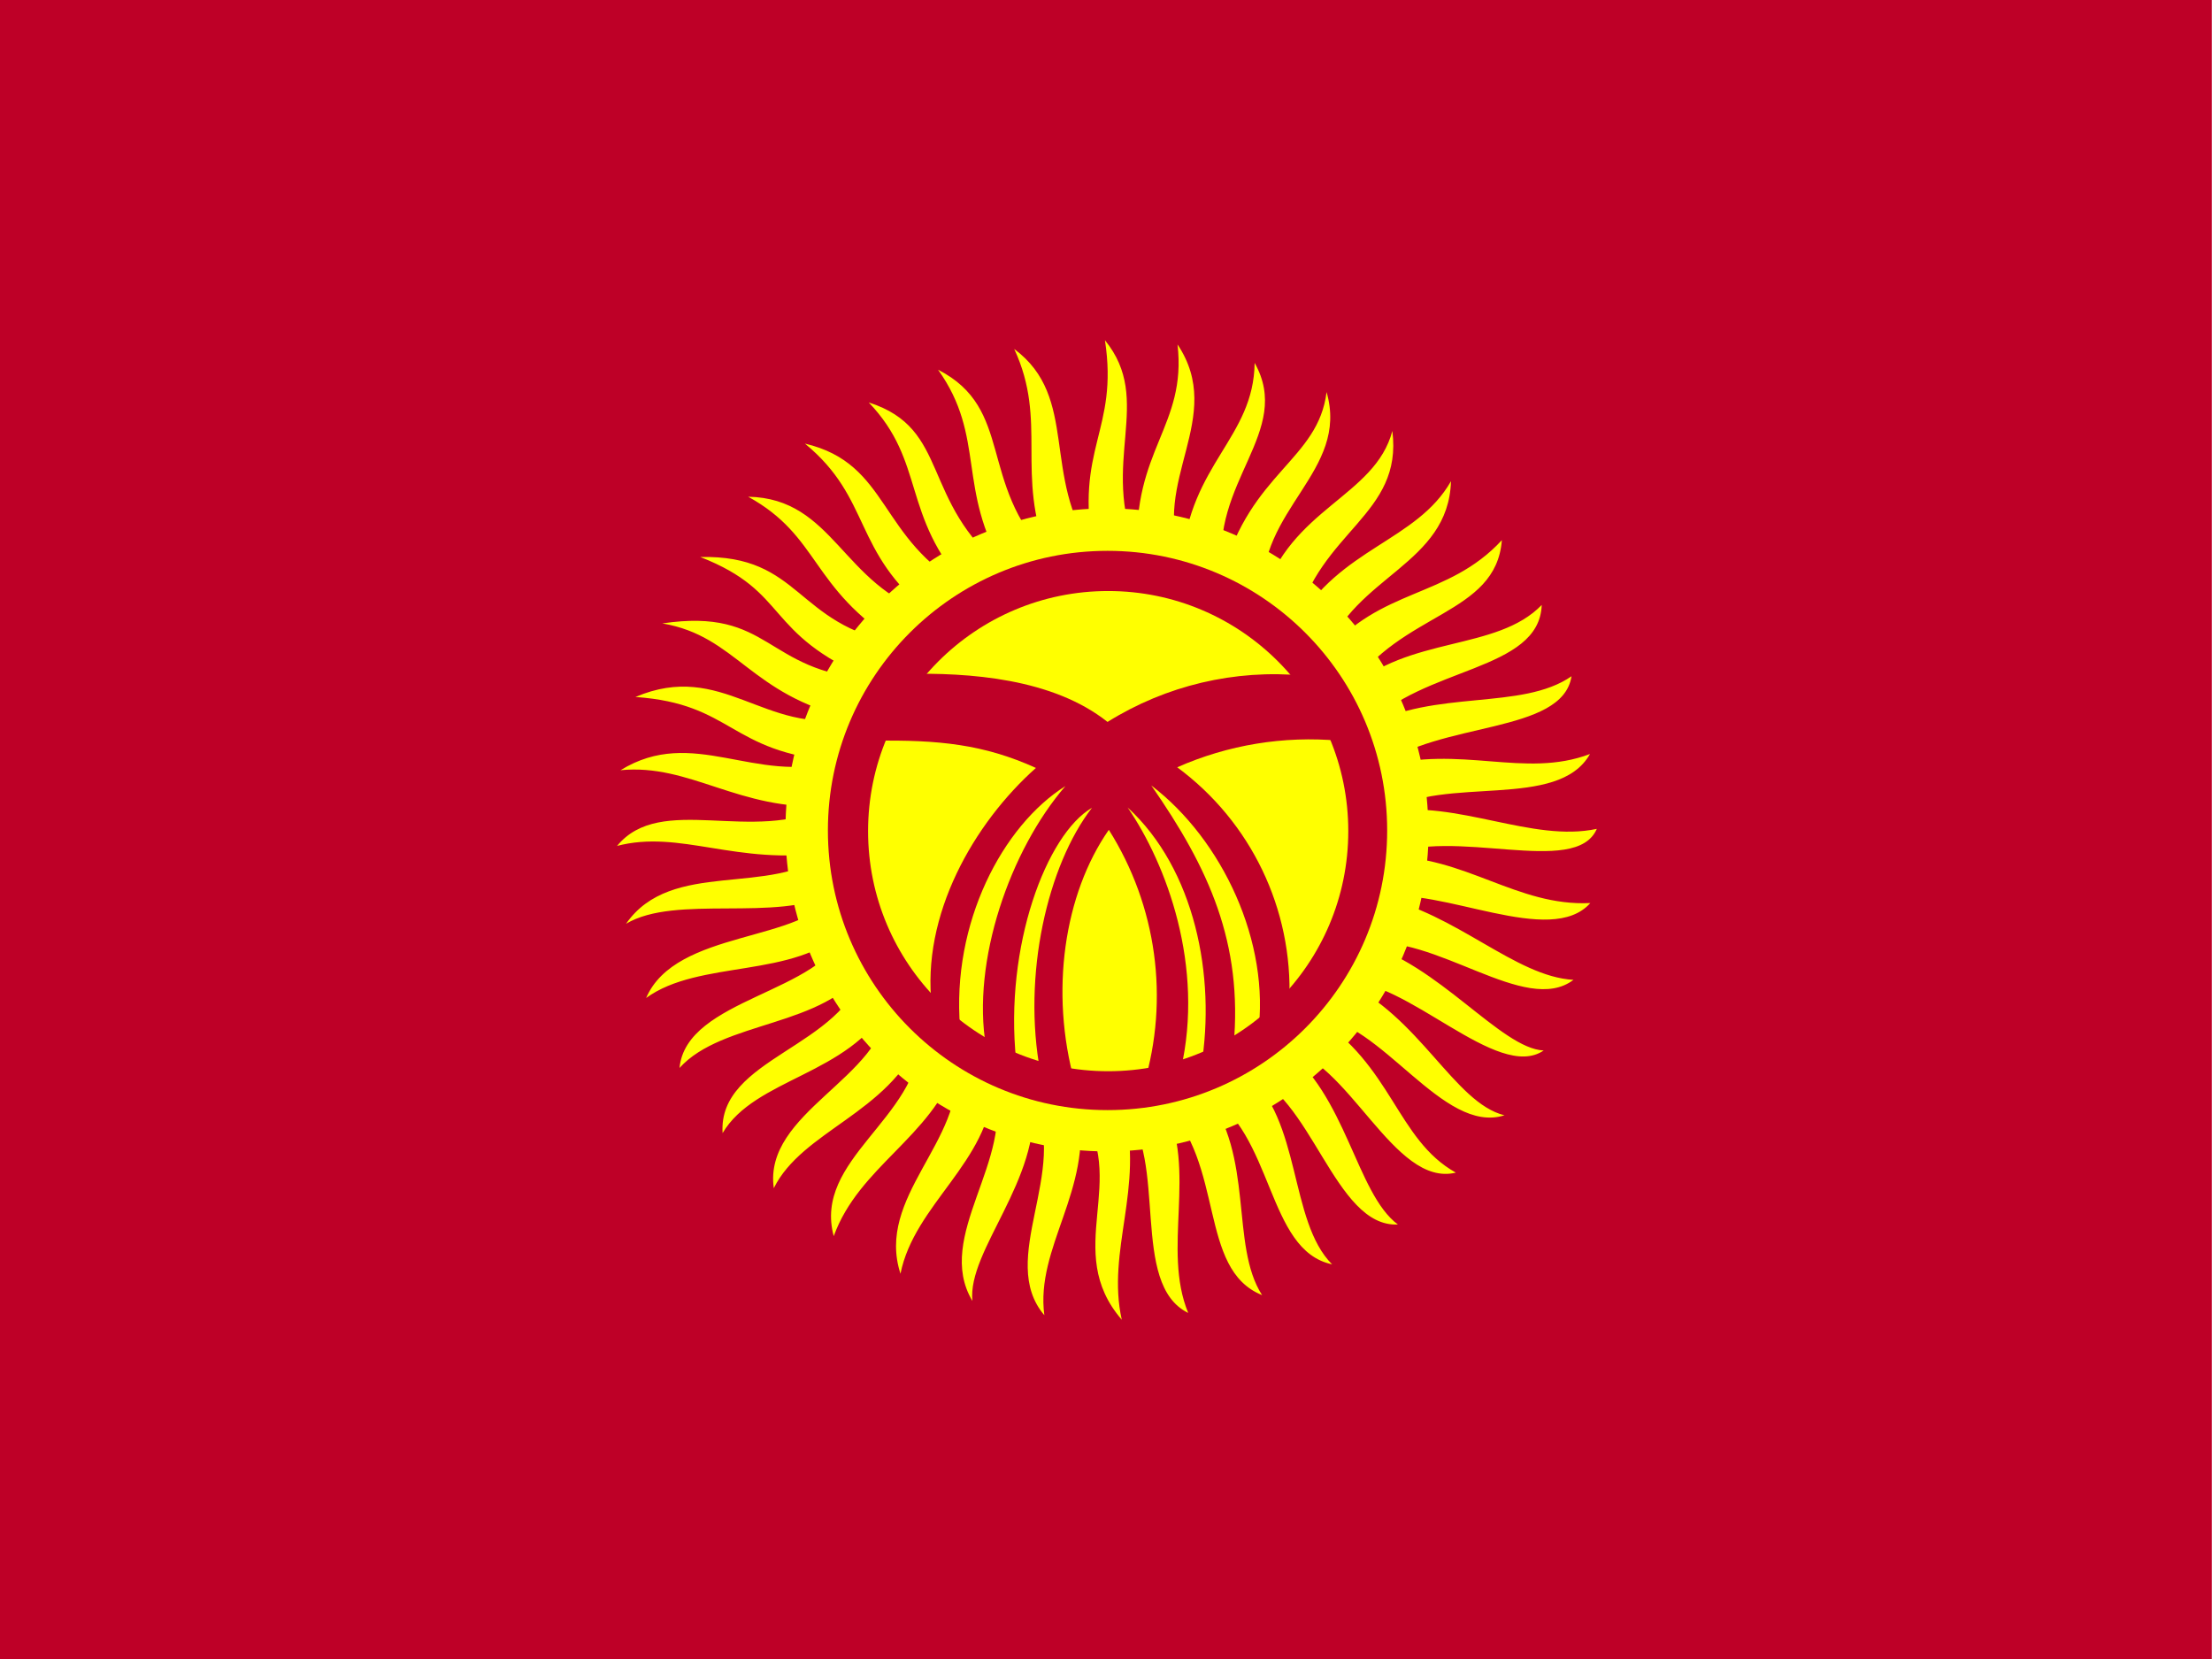
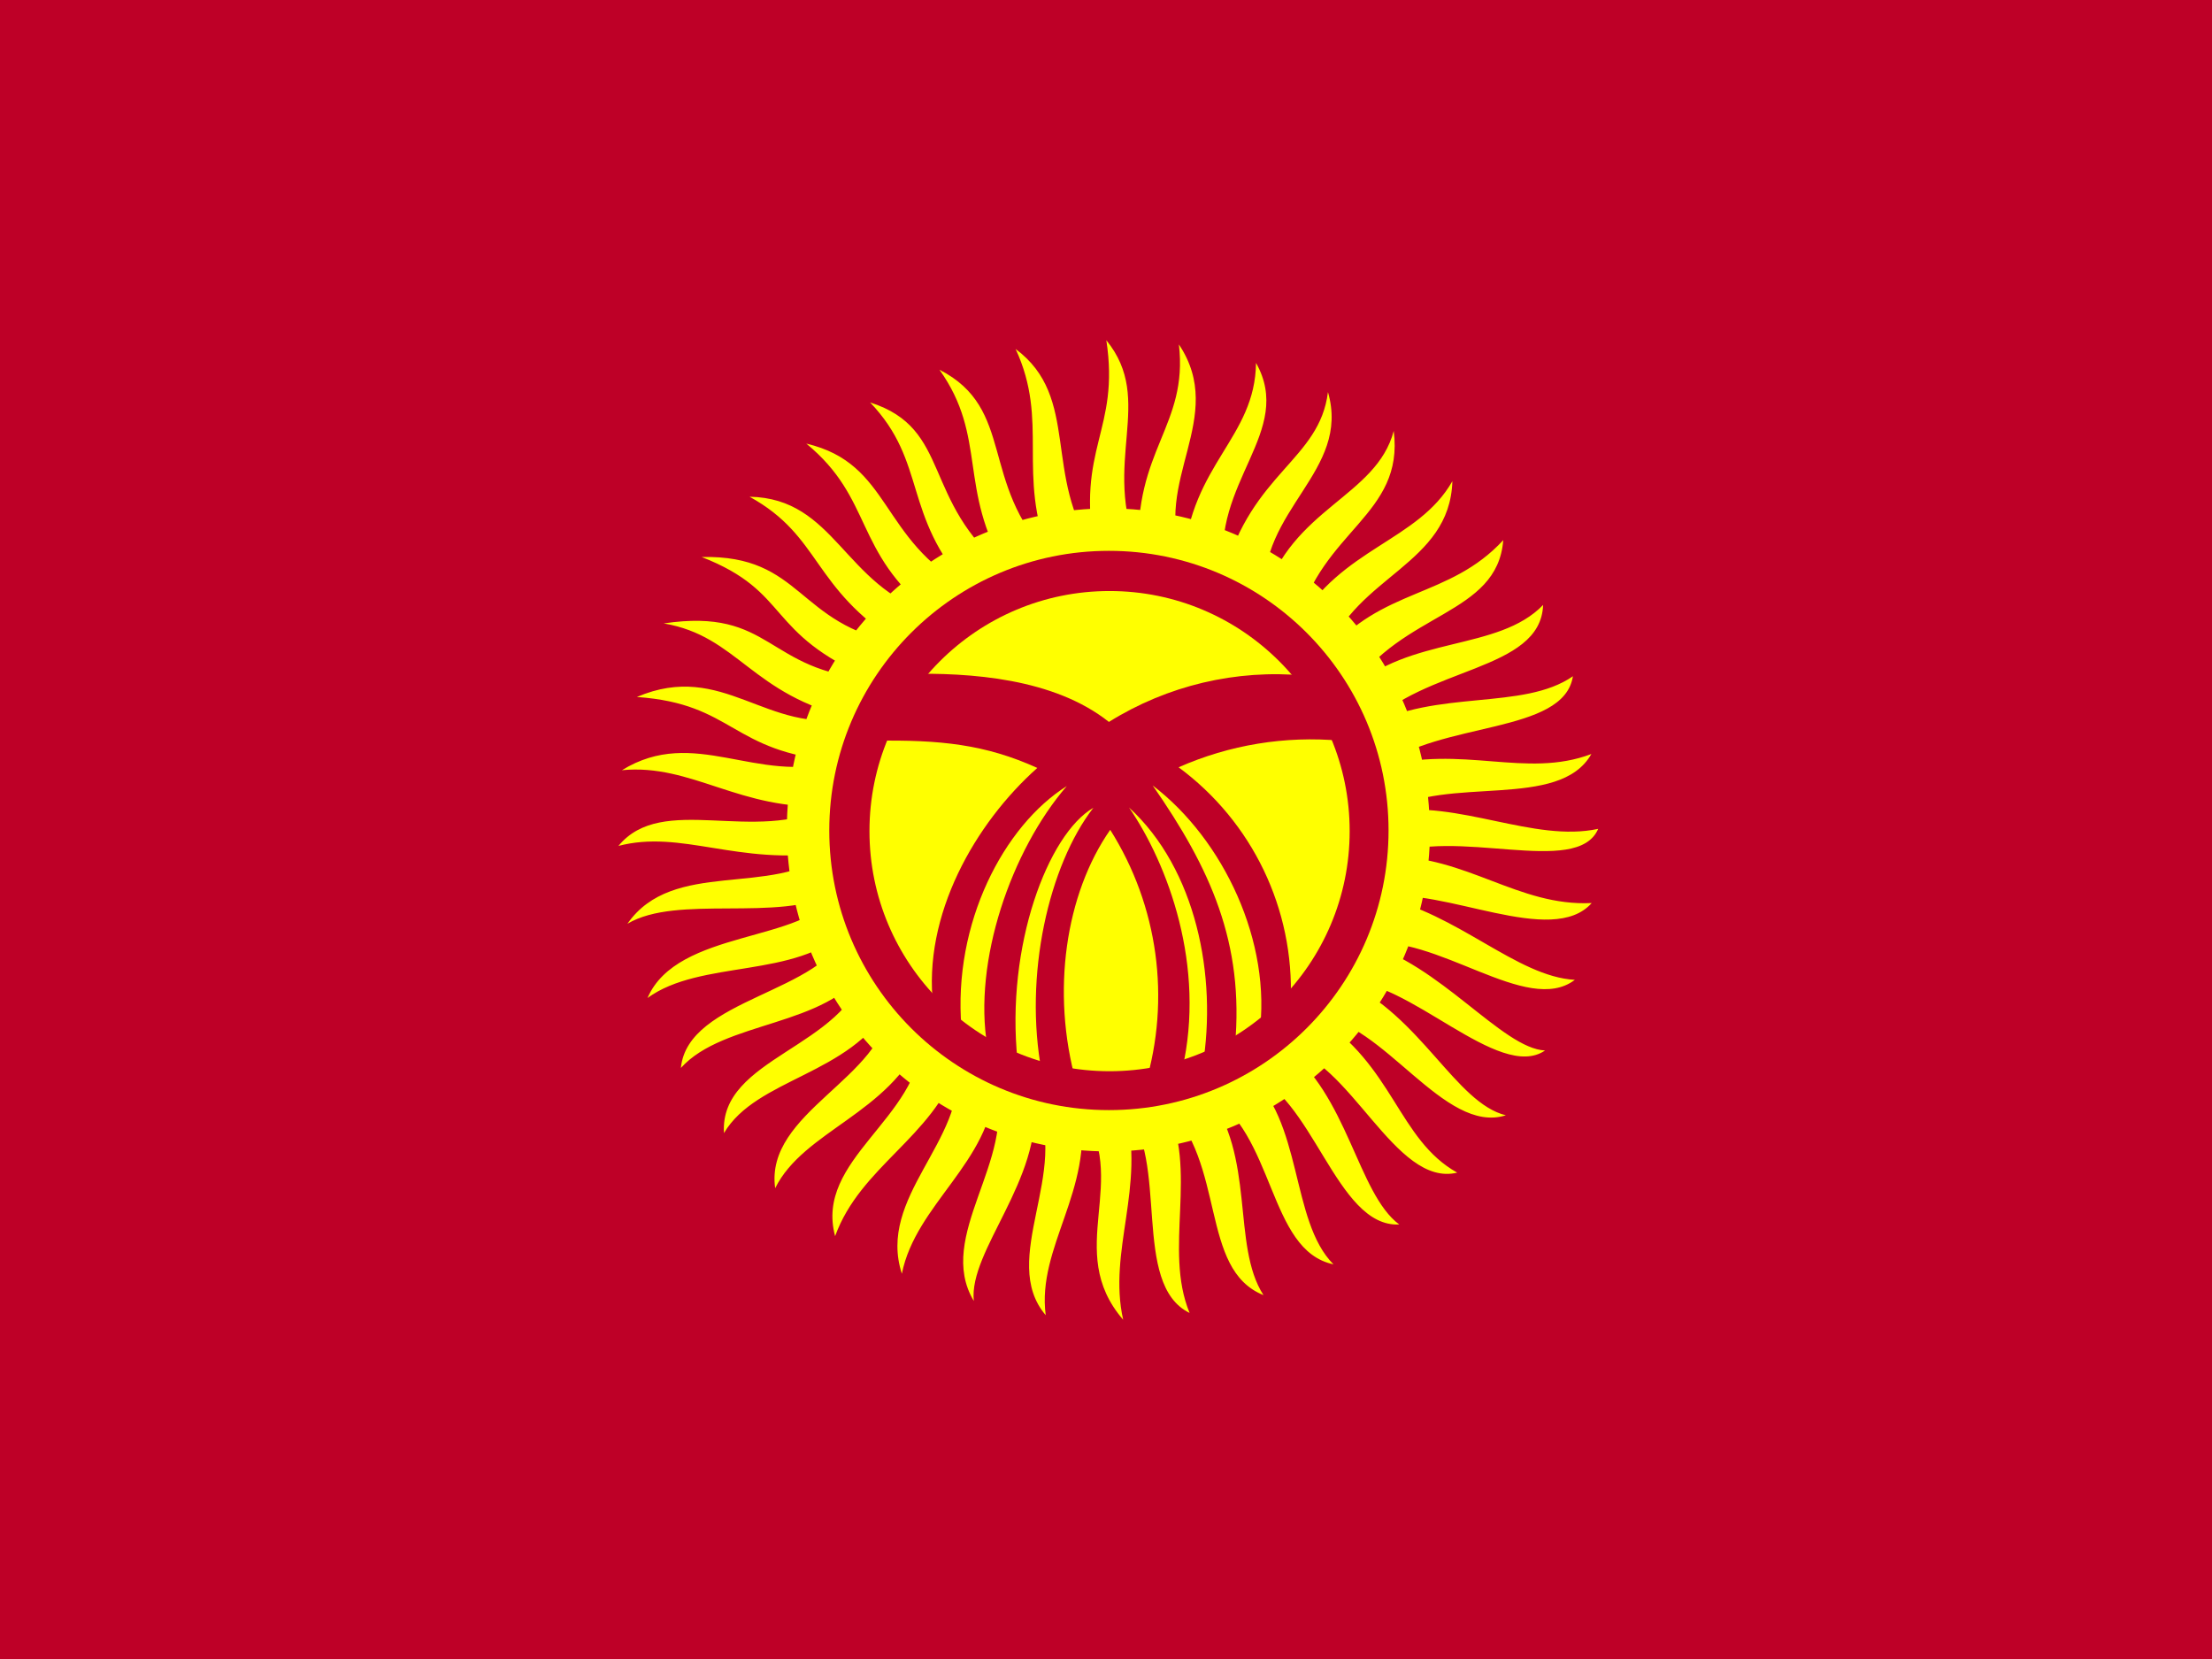
- <svg xmlns="http://www.w3.org/2000/svg" id="flag-icon-css-kg" viewBox="0 0 640 480">
-   <defs>
-     <clipPath id="a">
-       <path fill-opacity=".7" d="M-85 0h682.7v512H-85z" />
-     </clipPath>
-   </defs>
-   <g fill-rule="evenodd" clip-path="url(#a)" transform="translate(79.6) scale(.9375)">
-     <path fill="#be0027" d="M-128 0h768.8v512H-128z" />
-     <path fill="#ff0" d="M105.5 261.1c13.6-16.6 41.9-.4 65-12.3-27.4 1.5-42.3-13.2-63.9-11.1 22.4-13.8 41.5 4.5 66.5-2.8-33.1-2.8-31.7-17.7-61.9-19.8 26.8-11.4 40 11.8 66.3 6.5-31-7.1-35-25.3-58-29.2 33.6-5 31.4 14.8 64.3 17.2-33.4-14.3-24.7-26.8-52.6-37.7 31.3-.7 29.2 21 61 26.6-27.2-17.2-23.9-32.9-46.2-45.2 26.5.5 29 27.6 56.1 36-24.1-19.1-17.8-35.3-38.6-52.4 26.4 6.2 22.5 29.6 50 44.6-20.4-22.6-12.6-38.8-30.3-57.3 25.4 8.1 15.7 30.4 42 51.6-15-24.9-5.7-40.8-20.6-61.7 23.6 12.1 12.2 34.9 34 57.5-10.3-25.5 0-41.3-10.5-63.9 20.2 15 8.2 39.3 24.5 62.5-6-32 7.8-37.2 3.5-65.2 15.3 18.8-1.8 37.6 10 65.3-1.5-31.5 15.3-38.8 12.4-64 15.1 22.6-8.5 42.3 1.4 66.5 2.5-29.8 22.1-37.6 22.4-60.8 12 21.3-14 36.7-9.8 65 8.5-31.2 29.4-35 32-56 7.1 24.6-21.4 36-19.7 63.4 8.5-27.7 34.6-31 40-51.4 3.3 26-22.4 30.7-29.7 59.5 13.5-23.5 37.2-25.4 47.8-44-.8 25.8-29.8 29.2-38.7 53.3 16.7-20.5 37.7-17 54.4-35.1-1.8 23.3-31.3 22-47 46.1 18.1-16.7 45.4-11.7 59.3-26.1-.7 20.6-36.9 19-54 37.5 21-11.6 47.8-4.8 63.2-15.5-2.8 18-41 13.8-59.3 28 25.2-7 44.7 3.7 65-4-9.9 17.5-44.6 6.4-63 17.8 22-3.7 45.2 9.6 65.1 5.3-6.5 15.2-44.6-1-65 8.5 24.4-.2 40.3 15.5 63 14.4-12.3 13.8-45.7-5.1-65.2-1.9 23.8 5 42 24.6 60 25.6-14.9 11.3-42.5-14.5-65-11.3 23.2 6.2 42.6 32.5 55.8 33.1-14.3 9.8-42.5-22.5-61.8-21.3 23.5 10.6 34.2 37.5 49.7 41.3-19.1 6.1-37.9-29.2-58.4-30.5 23.8 15 25.1 38 43.4 48.2-19.3 4.7-33-35.2-53.3-38.6 19.5 14.3 22.5 45 35.4 54.6-19.6 1-26.7-40.7-46.8-46.7 17.2 14.4 13.1 45.6 26.5 59-20.4-4.3-17.8-40.6-39.1-52.9 15.3 19.4 7.5 46.9 17.5 62.4-19.9-8-11.3-40.6-30.2-59 10.3 20.6-.8 44.6 7.4 64.5-18.2-8.9-6-47.4-19.9-62.7 6.4 23.8-5.4 43.5-.6 64.8-18.6-21.5 2.8-43.2-13.3-65.1 4.2 25.1-13.4 42.7-10.6 63.7-14.7-17.2 8-44.7-3.5-66.4 2.4 24.7-20.3 46.4-18.7 62-12-20 13.3-43.6 6.5-66.3-1.4 23.6-24.4 36.4-28.7 57.9-7.7-23.7 19.6-40.8 17.2-64.1-7.8 22.1-30 31-37.8 52.5-6.4-23.7 26-36.2 26.8-61-10 23.2-36.5 28.4-45.3 46.2-3.3-23.5 33.8-34 35.2-56.3-12 21.4-41 22.3-51 39.3-1.5-23.4 37.6-26.3 43.7-50.8-11.9 18.2-43.7 15.9-57 30.7 2.1-21.7 44.4-23 51.2-42.6-15.8 15.2-45 9-61.5 21 9.2-21.4 48.9-16.9 57.8-32.3-17.5 9.1-48.6.2-64 9.4 14-20.2 44.8-8.1 62.3-22-28.4 4.1-45.5-7.2-65.2-2z" />
-     <path fill="#ff0" d="M356 256.1a99.2 99.2 0 1 1-198.5 0 99.2 99.2 0 0 1 198.4 0z" />
-     <path fill="#be0027" d="M343.2 256.3a86.3 86.3 0 1 1-172.6 0 86.3 86.3 0 0 1 172.6 0z" />
-     <path fill="#ff0" d="M331.2 256.5a74 74 0 1 1-148.2 0 74 74 0 0 1 148.2 0z" />
-     <path fill="#be0027" d="M194 208c20.5-.5 46 1.4 62.9 14.8a97.1 97.1 0 0 1 60.5-14.3l11 20.1a101 101 0 0 0-50 8.2 85.3 85.3 0 0 1 34.6 72.1c-2.7 3.4-7 7.1-9.7 10.5 4-28.5-11-60.3-32.9-77 17.8 25.6 28.3 48.6 25.4 80.4l-10 6.4c4.6-28-2-61-22.7-80 12 17.5 23.8 49 16.4 81-3.2 1-8.2 3.7-11.4 4.6a96 96 0 0 0-10.8-78.7c-13.8 19.8-18.3 50-10.5 78-3.8-1-6.7-2.2-10.6-3.1-5.7-30 2.2-64 15.9-81.7-14 8.1-27.1 42.7-23.4 78l-9.3-4.3c-4.5-26.3 7.4-60.6 24.5-80.4-19.4 12.2-35.2 42.3-32.5 74.6-3-2.6-5.7-3.9-8.7-6.6-3.4-28.2 13-56.6 32.1-73.6-16.1-7.3-30-8.7-50-8.4 3.1-6.5 6-14.1 9.2-20.7z" />
-   </g>
+ <svg xmlns="http://www.w3.org/2000/svg" viewBox="0 0 640 480">
+   <path fill="#be0027" d="M-128 0h768.8v512H-128z" transform="translate(80) scale(.9375)" />
+   <path fill="#ff0" d="M105.5 261.1c13.6-16.6 41.9-.4 65-12.3-27.4 1.5-42.3-13.2-63.9-11.1 22.4-13.8 41.5 4.5 66.5-2.8-33.1-2.8-31.7-17.7-61.9-19.8 26.8-11.4 40 11.8 66.3 6.5-31-7.1-35-25.3-58-29.2 33.6-5 31.4 14.8 64.3 17.2-33.4-14.3-24.7-26.8-52.6-37.7 31.3-.7 29.2 21 61 26.6-27.2-17.2-23.9-32.9-46.2-45.2 26.5.5 29 27.6 56.1 36-24.1-19.1-17.8-35.3-38.6-52.4 26.4 6.2 22.5 29.6 50 44.6-20.4-22.6-12.6-38.8-30.3-57.3 25.4 8.1 15.7 30.4 42 51.6-15-24.9-5.7-40.8-20.6-61.7 23.6 12.1 12.2 34.9 34 57.5-10.3-25.5 0-41.3-10.5-63.9 20.2 15 8.2 39.3 24.5 62.5-6-32 7.8-37.2 3.5-65.2 15.3 18.8-1.8 37.6 10 65.3-1.5-31.5 15.3-38.8 12.4-64 15.1 22.6-8.5 42.3 1.4 66.5 2.5-29.8 22.1-37.6 22.4-60.8 12 21.3-14 36.7-9.8 65 8.5-31.2 29.4-35 32-56 7.1 24.6-21.4 36-19.7 63.4 8.5-27.7 34.6-31 40-51.4 3.3 26-22.4 30.7-29.7 59.5 13.5-23.5 37.2-25.4 47.8-44-.8 25.8-29.8 29.2-38.7 53.3 16.7-20.5 37.7-17 54.4-35.1-1.8 23.3-31.3 22-47 46.1 18.1-16.7 45.4-11.7 59.3-26.1-.7 20.6-36.9 19-54 37.5 21-11.6 47.8-4.8 63.2-15.5-2.8 18-41 13.8-59.3 28 25.2-7 44.7 3.7 65-4-9.9 17.5-44.6 6.4-63 17.8 22-3.7 45.2 9.6 65.1 5.3-6.5 15.2-44.6-1-65 8.5 24.4-.2 40.3 15.5 63 14.4-12.3 13.8-45.7-5.1-65.2-1.9 23.8 5 42 24.6 60 25.6-14.9 11.3-42.5-14.5-65-11.3 23.2 6.2 42.6 32.5 55.8 33.1-14.3 9.8-42.5-22.5-61.8-21.3 23.5 10.6 34.2 37.5 49.7 41.3-19.1 6.1-37.9-29.2-58.4-30.5 23.8 15 25.1 38 43.4 48.2-19.3 4.7-33-35.2-53.3-38.6 19.5 14.3 22.5 45 35.4 54.6-19.6 1-26.7-40.7-46.8-46.7 17.2 14.4 13.1 45.6 26.5 59-20.4-4.3-17.8-40.6-39.1-52.9 15.3 19.4 7.5 46.9 17.5 62.4-19.9-8-11.3-40.6-30.2-59 10.3 20.6-.8 44.6 7.4 64.5-18.2-8.9-6-47.4-19.9-62.7 6.4 23.8-5.4 43.5-.6 64.8-18.6-21.5 2.8-43.2-13.3-65.1 4.2 25.1-13.4 42.7-10.6 63.7-14.7-17.2 8-44.7-3.5-66.4 2.4 24.7-20.3 46.4-18.7 62-12-20 13.3-43.6 6.5-66.3-1.4 23.6-24.4 36.4-28.7 57.9-7.7-23.7 19.6-40.8 17.2-64.1-7.8 22.1-30 31-37.8 52.5-6.4-23.7 26-36.2 26.8-61-10 23.2-36.5 28.4-45.3 46.2-3.3-23.5 33.8-34 35.2-56.3-12 21.4-41 22.3-51 39.3-1.5-23.4 37.6-26.3 43.7-50.8-11.9 18.2-43.7 15.9-57 30.7 2.1-21.7 44.4-23 51.2-42.6-15.8 15.2-45 9-61.5 21 9.2-21.4 48.9-16.9 57.8-32.3-17.5 9.1-48.6.2-64 9.4 14-20.2 44.8-8.1 62.3-22-28.4 4.1-45.5-7.2-65.2-2z M356 256.1a99.2 99.2 0 1 1-198.5 0 99.2 99.2 0 0 1 198.4 0z" transform="translate(80) scale(.9375)" />
+   <path fill="#be0027" d="M343.2 256.3a86.3 86.3 0 1 1-172.6 0 86.3 86.3 0 0 1 172.6 0z" transform="translate(80) scale(.9375)" />
+   <path fill="#ff0" d="M331.2 256.5a74 74 0 1 1-148.2 0 74 74 0 0 1 148.2 0z" transform="translate(80) scale(.9375)" />
+   <path fill="#be0027" d="M194 208c20.5-.5 46 1.4 62.9 14.8a97.1 97.1 0 0 1 60.5-14.3l11 20.1a101 101 0 0 0-50 8.2 85.3 85.3 0 0 1 34.6 72.1c-2.7 3.4-7 7.1-9.7 10.5 4-28.5-11-60.3-32.9-77 17.8 25.6 28.3 48.6 25.4 80.4l-10 6.4c4.6-28-2-61-22.7-80 12 17.5 23.8 49 16.4 81-3.2 1-8.2 3.7-11.4 4.6a96 96 0 0 0-10.8-78.7c-13.8 19.8-18.3 50-10.5 78-3.8-1-6.7-2.2-10.6-3.1-5.7-30 2.2-64 15.9-81.7-14 8.1-27.1 42.7-23.4 78l-9.3-4.3c-4.5-26.3 7.4-60.6 24.5-80.4-19.4 12.2-35.2 42.3-32.5 74.6-3-2.6-5.7-3.9-8.7-6.6-3.4-28.2 13-56.6 32.1-73.6-16.1-7.3-30-8.7-50-8.4 3.1-6.5 6-14.1 9.2-20.7z" transform="translate(80) scale(.9375)" />
</svg>
